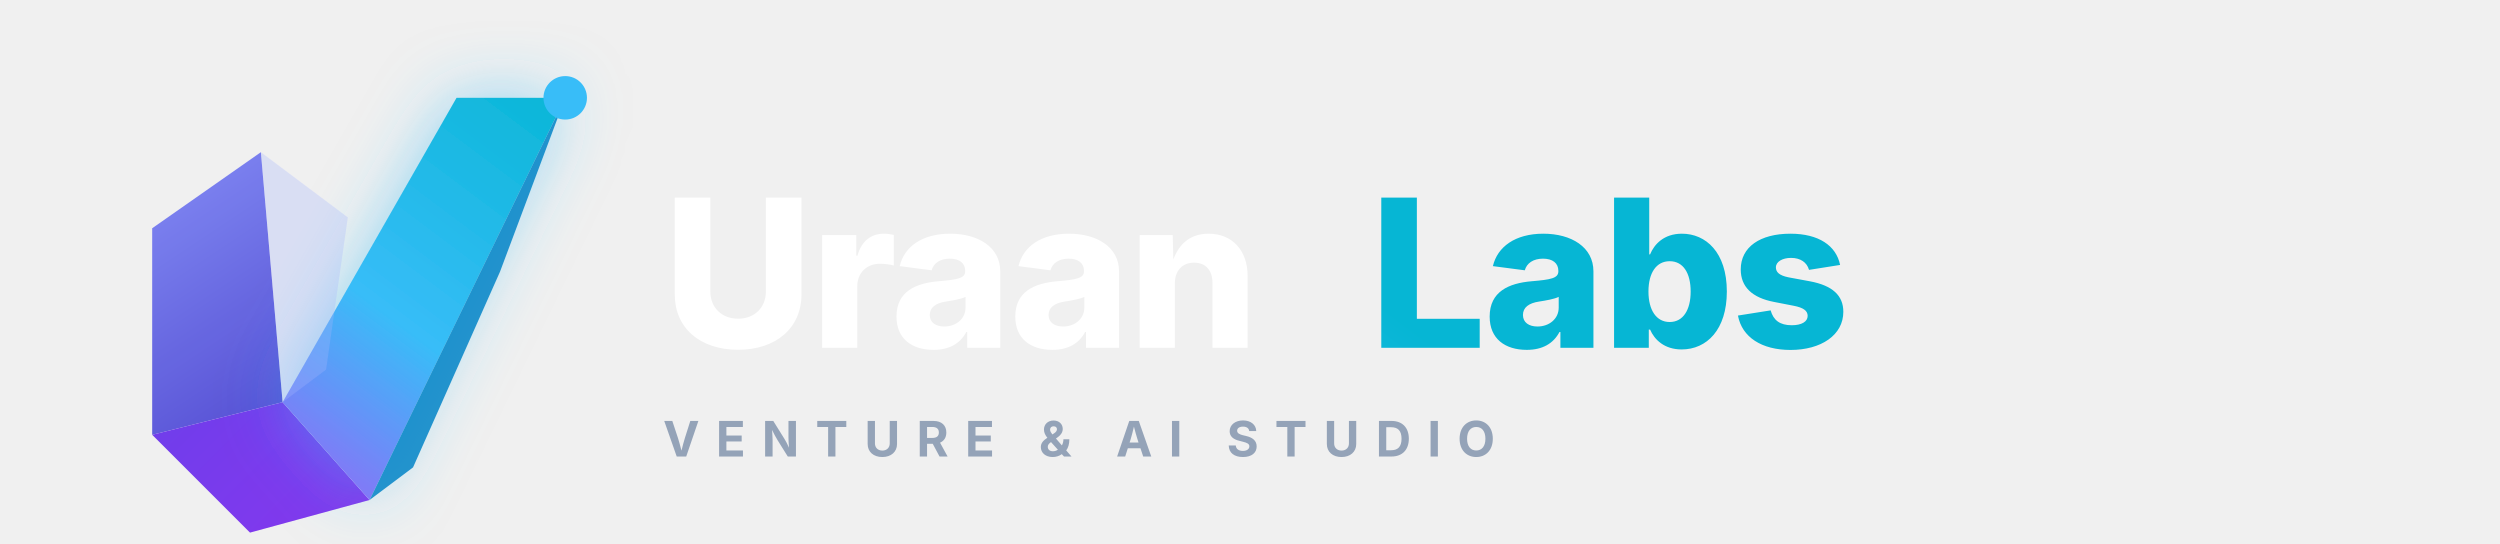
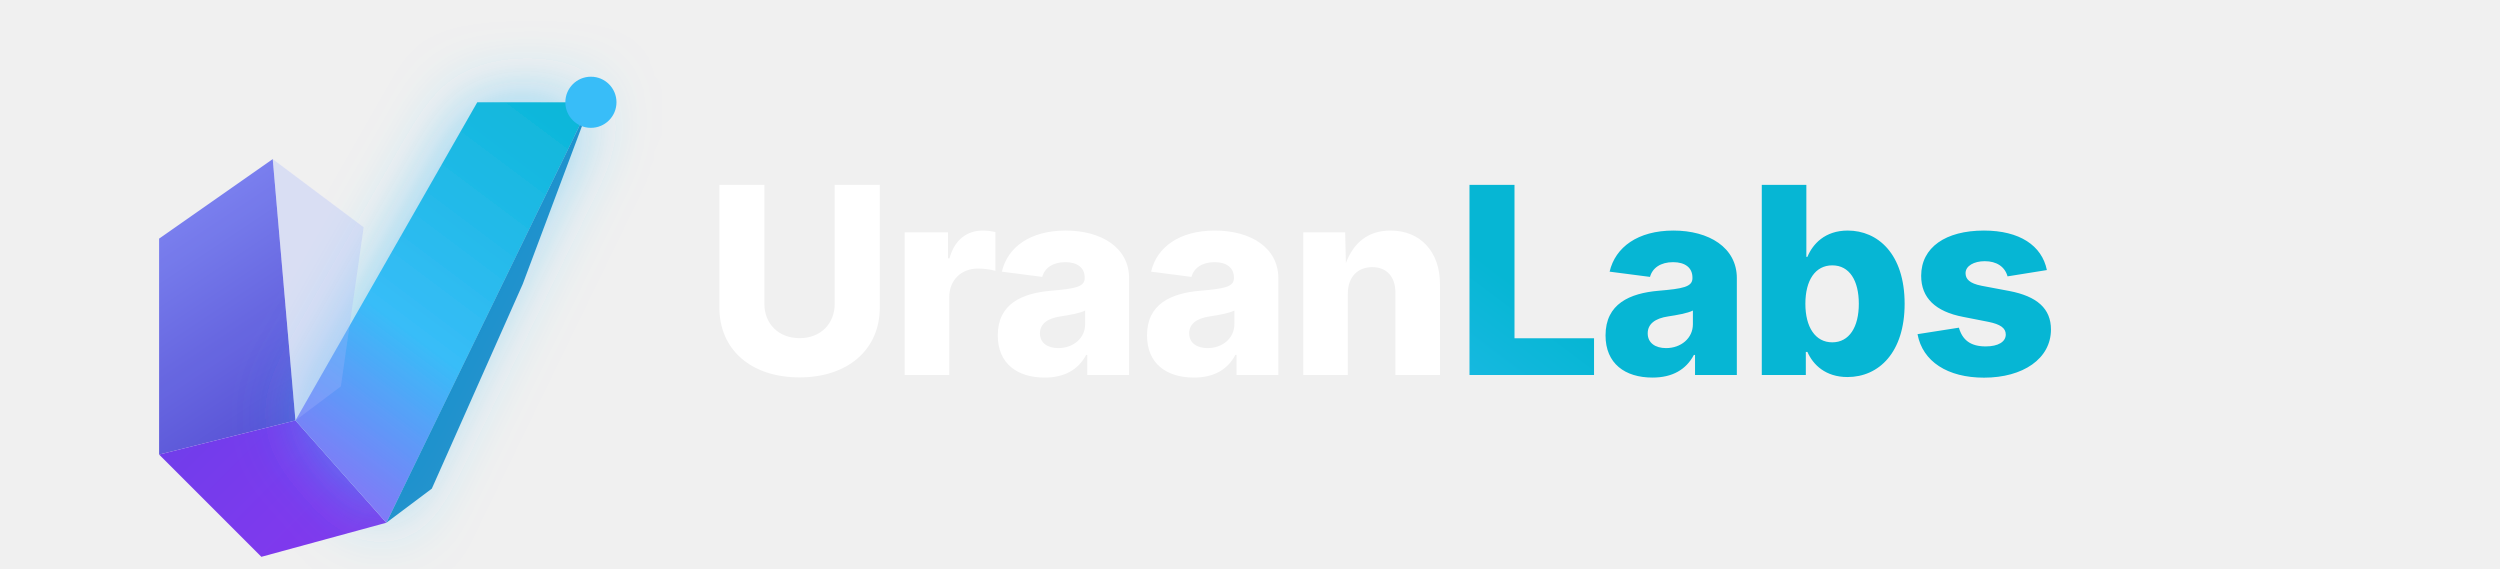
- <svg xmlns="http://www.w3.org/2000/svg" viewBox="0 0 460 100" width="100%" height="100%" fill="none" role="img" aria-label="UraanLabs Logo">
+ <svg xmlns="http://www.w3.org/2000/svg" viewBox="0 0 440 100" width="100%" height="100%" fill="none" role="img" aria-label="UraanLabs Logo">
  <defs>
    <linearGradient id="c1_core" x1="0" y1="0" x2="100" y2="100" gradientUnits="userSpaceOnUse">
      <stop offset="0%" stop-color="#4F46E5" />
      <stop offset="60%" stop-color="#7C3AED" />
      <stop offset="100%" stop-color="#9333EA" />
    </linearGradient>
    <linearGradient id="c1_flight" x1="40" y1="90" x2="100" y2="10" gradientUnits="userSpaceOnUse">
      <stop offset="0%" stop-color="#A855F7" />
      <stop offset="45%" stop-color="#38BDF8" />
      <stop offset="100%" stop-color="#06B6D4" />
    </linearGradient>
    <linearGradient id="c1_facet" x1="10" y1="20" x2="50" y2="80" gradientUnits="userSpaceOnUse">
      <stop offset="0%" stop-color="#818CF8" />
      <stop offset="100%" stop-color="#4338CA" />
    </linearGradient>
    <filter id="c1_glow" x="-30%" y="-30%" width="160%" height="160%">
-       <feDropShadow dx="0" dy="0" stdDeviation="6" flood-color="#38BDF8" flood-opacity="0.5" />
+       <feDropShadow dx="0" dy="0" stdDeviation="6" flood-color="#38BDF8" flood-opacity="0.6" />
    </filter>
  </defs>
  <g transform="translate(10, 8)">
    <polygon points="18,34 38,20 42,66 18,72" fill="url(#c1_facet)" opacity="0.95" />
    <polygon points="18,72 42,66 58,84 36,90" fill="url(#c1_core)" />
    <polygon points="58,84 42,66 74,10 94,10" fill="url(#c1_flight)" filter="url(#c1_glow)" />
    <polygon points="94,10 82,42 66,78 58,84" fill="#0284C7" opacity="0.85" />
    <polygon points="38,20 54,32 50,60 42,66" fill="#A5B4FC" opacity="0.3" />
-     <circle cx="94" cy="10" r="4" fill="#38BDF8" />
+     <circle cx="94" cy="10" r="4.5" fill="#38BDF8" />
  </g>
-   <g transform="translate(122, 22)">
-     <text x="0" y="42" font-family="'Sora', 'Inter', -apple-system, BlinkMacSystemFont, sans-serif" font-size="38" font-weight="800" letter-spacing="-0.5" fill="#FFFFFF">
-       Uraan
+   <g transform="translate(124, 8)">
+     <text x="0" y="58" font-family="'Sora', 'Inter', -apple-system, BlinkMacSystemFont, sans-serif" font-size="46" font-weight="800" letter-spacing="-0.8" fill="#FFFFFF">
+       Uraan<tspan fill="url(#c1_flight)">Labs</tspan>
    </text>
-     <text x="130" y="42" font-family="'Sora', 'Inter', -apple-system, BlinkMacSystemFont, sans-serif" font-size="38" font-weight="800" letter-spacing="-0.5" fill="url(#c1_flight)">
-       Labs
-     </text>
-     <g transform="translate(0, 52)">
-       <text x="0" y="10" font-family="'Space Grotesk', 'Inter', -apple-system, BlinkMacSystemFont, sans-serif" font-size="9" font-weight="700" letter-spacing="3" fill="#94A3B8">
-         VENTURE &amp; AI STUDIO
-       </text>
-     </g>
  </g>
</svg>
